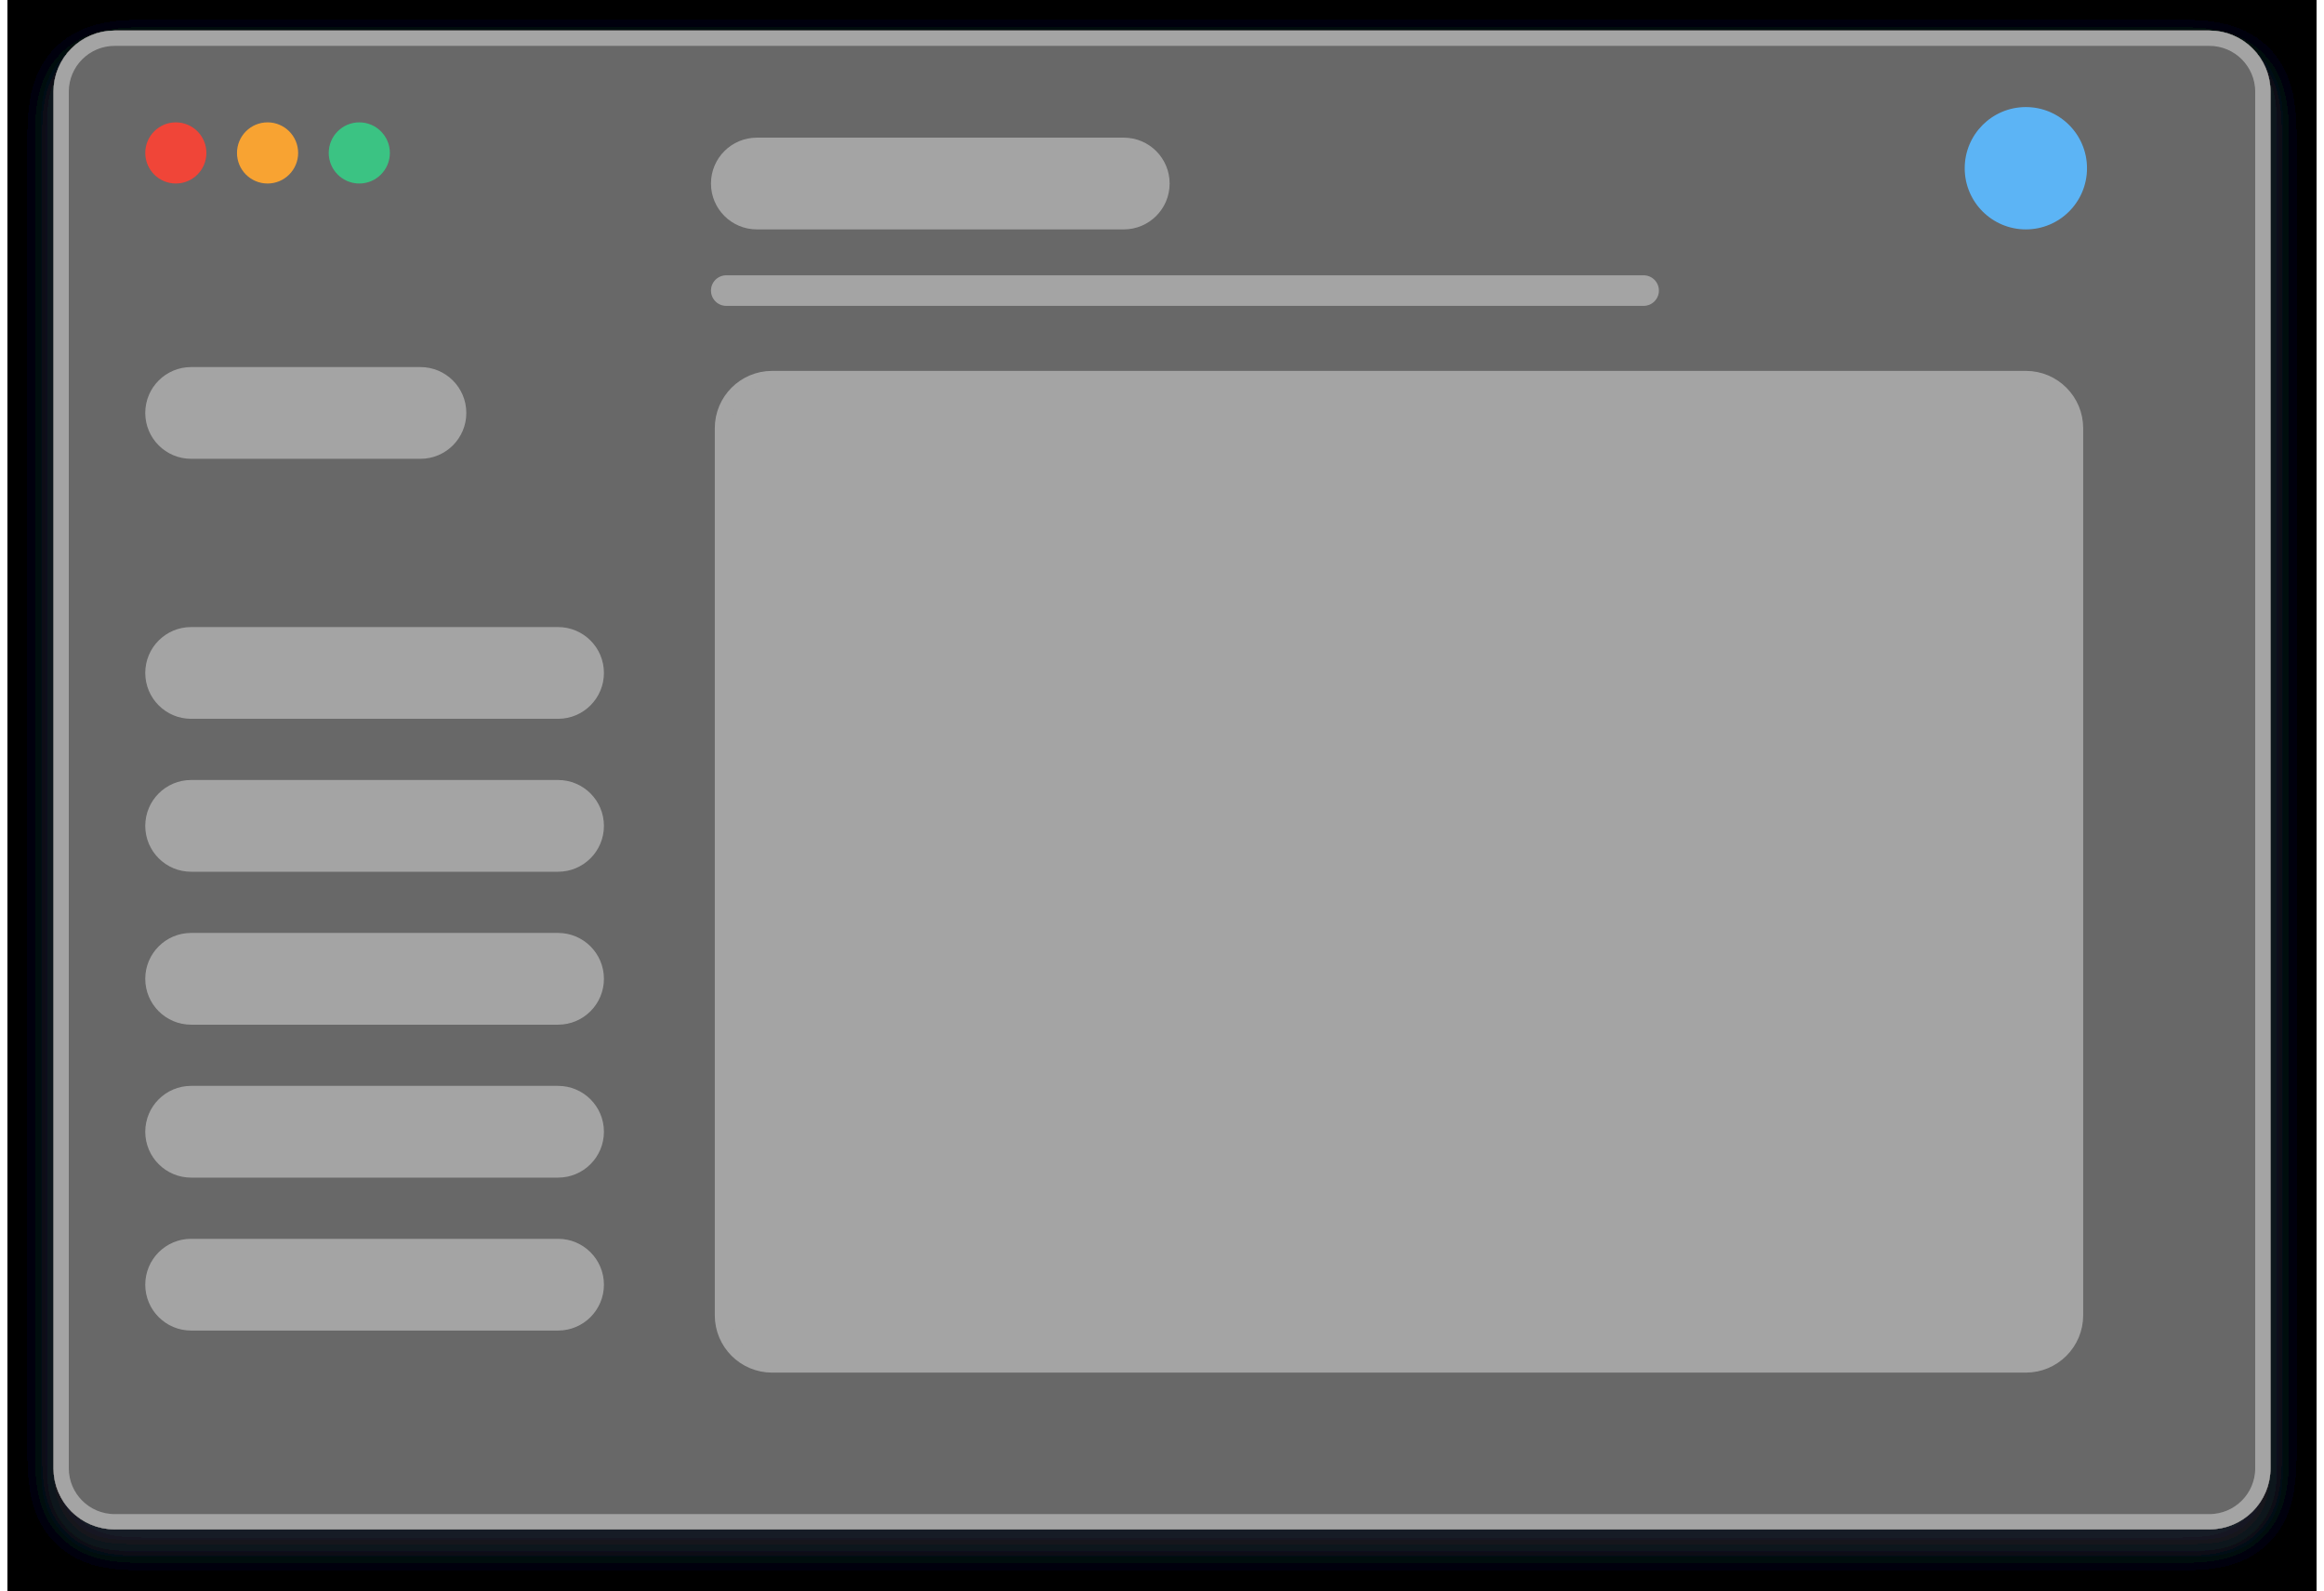
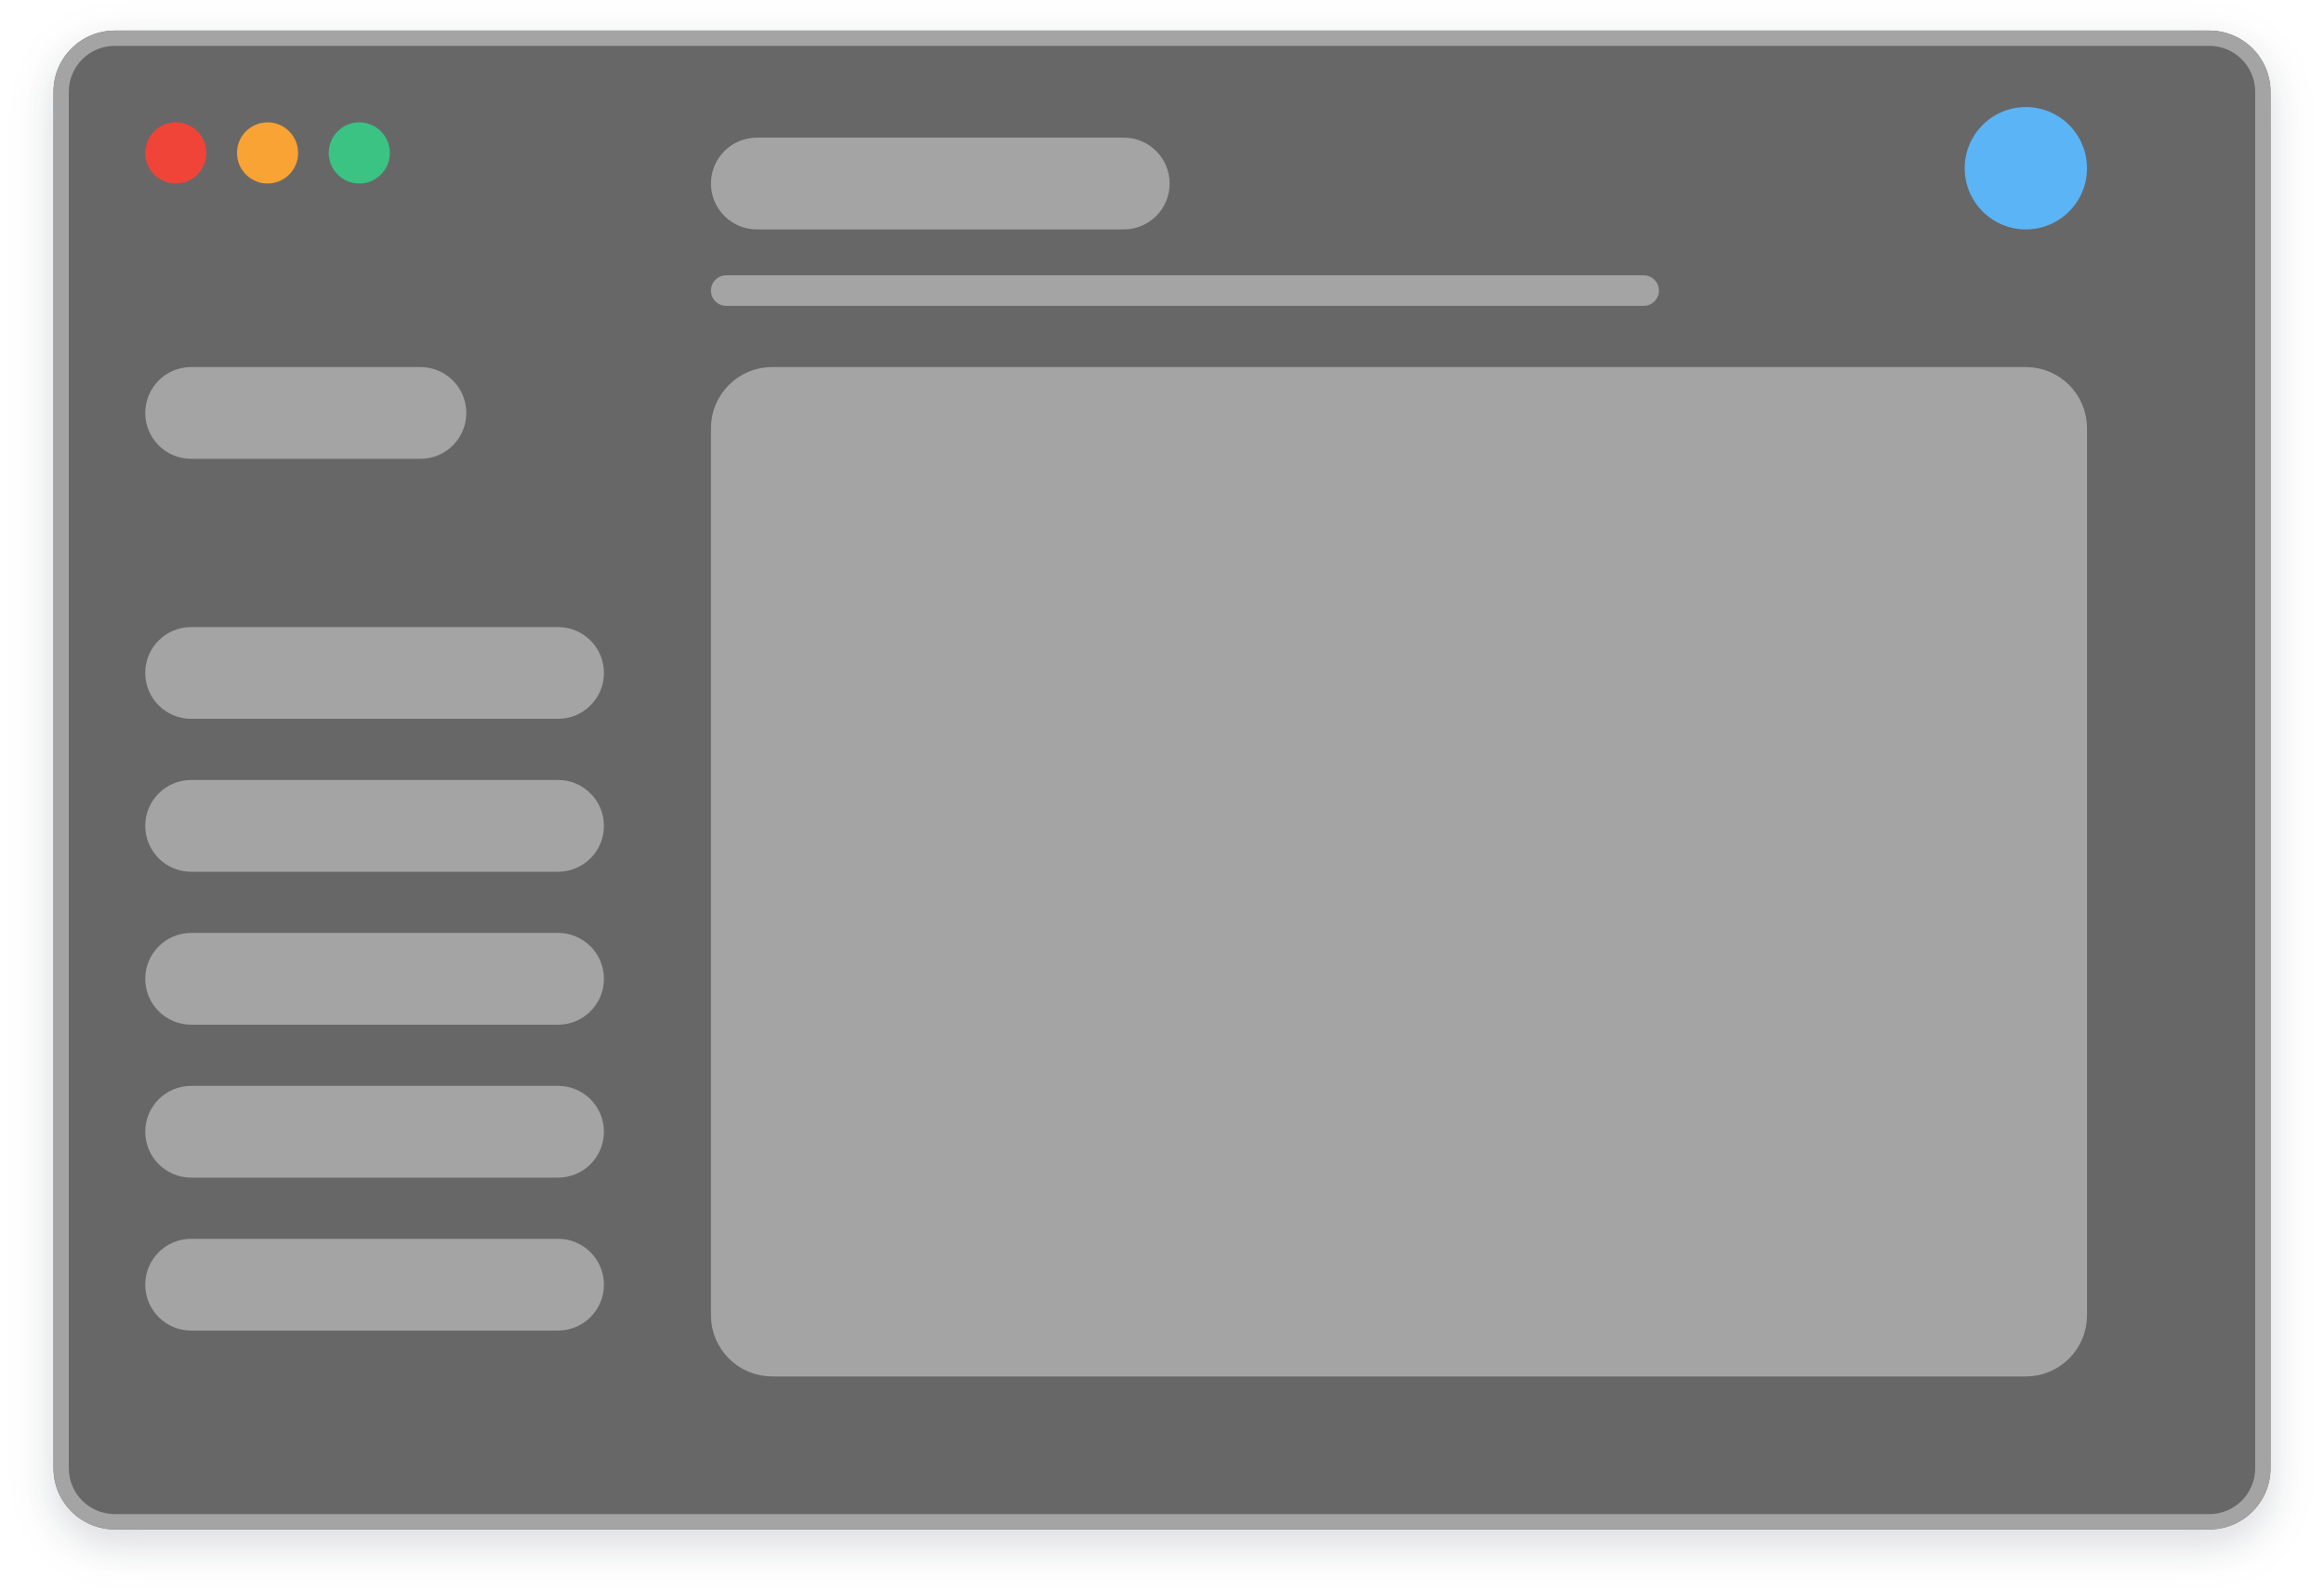
<svg xmlns="http://www.w3.org/2000/svg" width="152" height="104" viewBox="0 0 152 104" fill="none">
  <g filter="url(#filter0_dd_984_13333)">
    <rect x="3.5" y="2" width="145" height="98" rx="4" fill="#676767" />
    <rect x="4" y="2.5" width="144" height="97" rx="3.5" stroke="#A4A4A4" />
    <circle cx="11.5" cy="10" r="2" fill="#F04438" />
    <circle cx="17.5" cy="10" r="2" fill="#F8A333" />
    <circle cx="23.5" cy="10" r="2" fill="#3AC383" />
    <circle cx="132.5" cy="11" r="4" fill="#5BB4F5" />
-     <rect x="47.25" y="24.75" width="88.5" height="64.5" rx="3.25" fill="#A4A4A4" stroke="#A4A4A4" strokeWidth="1.5" />
+     <rect x="47.25" y="24.75" width="88.5" height="64.5" rx="3.25" fill="#A4A4A4" stroke="#A4A4A4" stroke-width="1.5" />
    <rect x="9.5" y="24" width="21" height="6" rx="3" fill="#A4A4A4" />
    <rect x="46.5" y="9" width="30" height="6" rx="3" fill="#A4A4A4" />
    <rect x="46.5" y="18" width="62" height="2" rx="1" fill="#A4A4A4" />
    <rect x="9.5" y="41" width="30" height="6" rx="3" fill="#A4A4A4" />
    <rect x="9.5" y="51" width="30" height="6" rx="3" fill="#A4A4A4" />
    <rect x="9.5" y="61" width="30" height="6" rx="3" fill="#A4A4A4" />
    <rect x="9.5" y="71" width="30" height="6" rx="3" fill="#A4A4A4" />
    <rect x="9.5" y="81" width="30" height="6" rx="3" fill="#A4A4A4" />
  </g>
  <defs>
-     <filter id="filter0_dd_984_13333" x="0.5" y="0" width="151" height="104" filterUnits="userSpaceOnUse" colorInterpolationFilters="sRGB">
-       <feFlood floodOpacity="0" result="BackgroundImageFix" />
+     <filter id="filter0_dd_984_13333" x="0.5" y="0" width="151" height="104" filterUnits="userSpaceOnUse" color-interpolation-filters="sRGB">
+       <feFlood flood-opacity="0" result="BackgroundImageFix" />
      <feColorMatrix in="SourceAlpha" type="matrix" values="0 0 0 0 0 0 0 0 0 0 0 0 0 0 0 0 0 0 127 0" result="hardAlpha" />
      <feOffset dy="1" />
      <feGaussianBlur stdDeviation="1" />
      <feColorMatrix type="matrix" values="0 0 0 0 0.063 0 0 0 0 0.094 0 0 0 0 0.157 0 0 0 0.06 0" />
      <feBlend mode="normal" in2="BackgroundImageFix" result="effect1_dropShadow_984_13333" />
      <feColorMatrix in="SourceAlpha" type="matrix" values="0 0 0 0 0 0 0 0 0 0 0 0 0 0 0 0 0 0 127 0" result="hardAlpha" />
      <feOffset dy="1" />
      <feGaussianBlur stdDeviation="1.5" />
      <feColorMatrix type="matrix" values="0 0 0 0 0.063 0 0 0 0 0.094 0 0 0 0 0.157 0 0 0 0.1 0" />
      <feBlend mode="normal" in2="effect1_dropShadow_984_13333" result="effect2_dropShadow_984_13333" />
      <feBlend mode="normal" in="SourceGraphic" in2="effect2_dropShadow_984_13333" result="shape" />
    </filter>
  </defs>
</svg>
